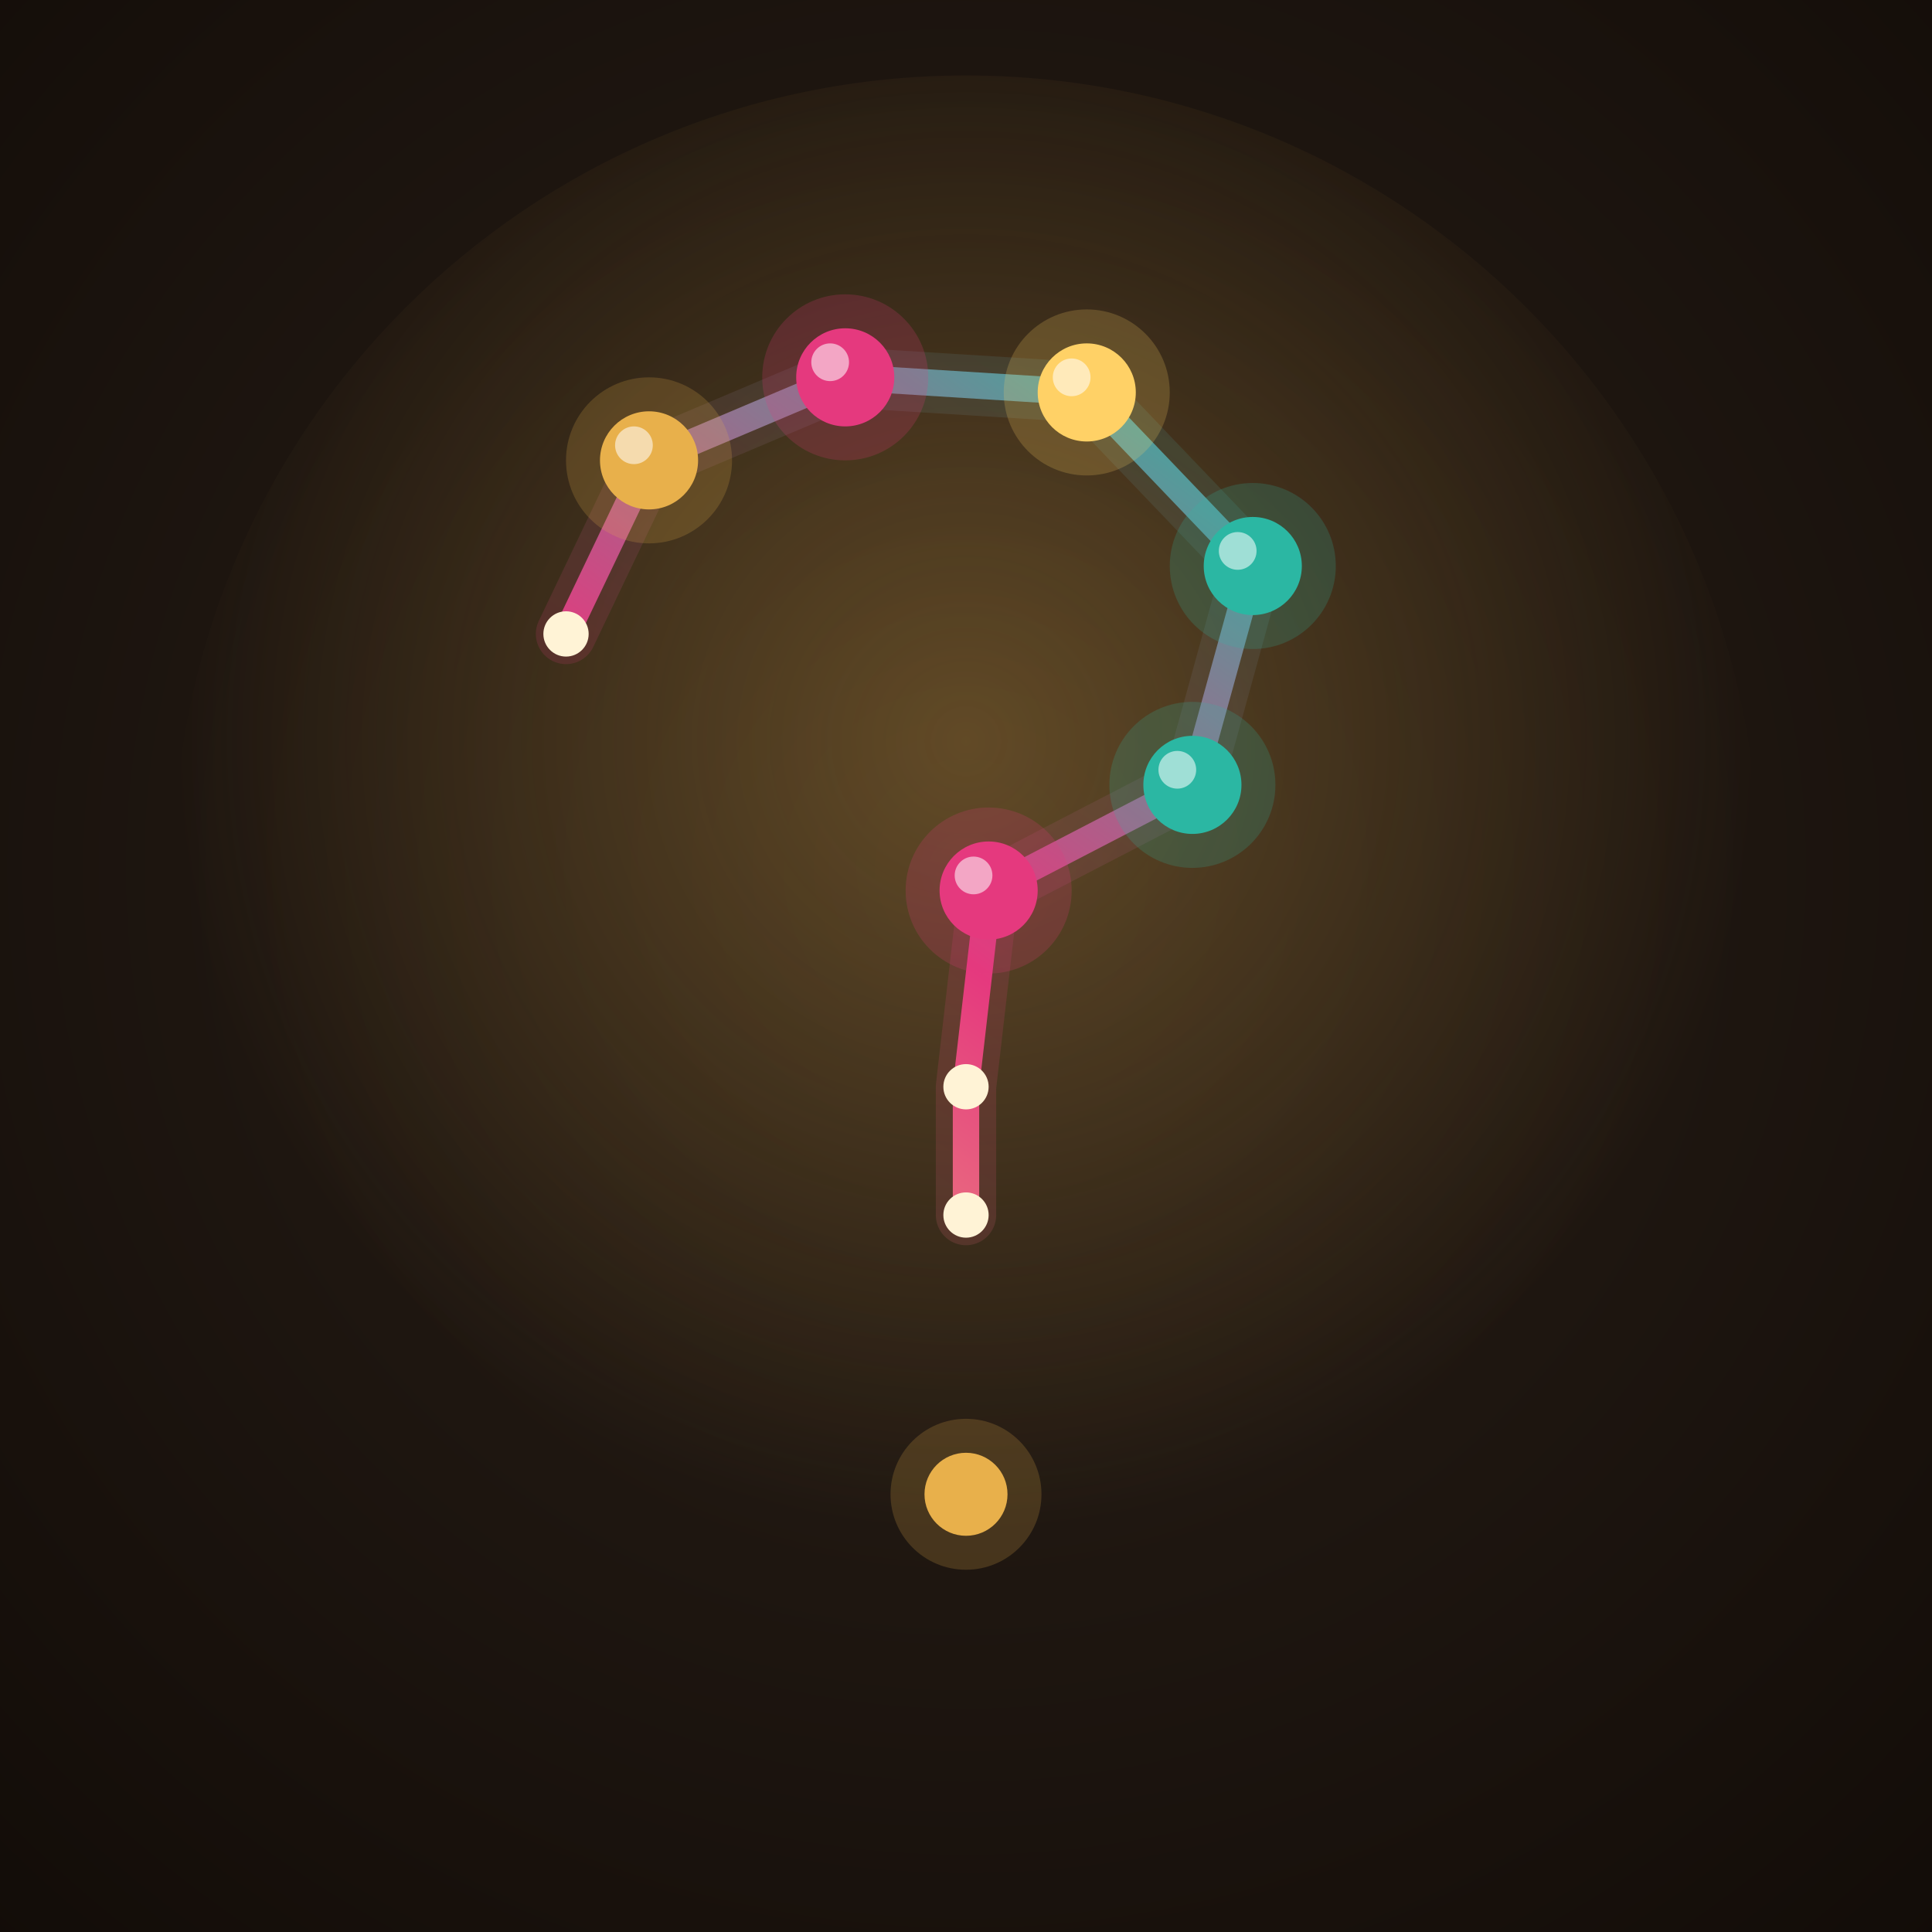
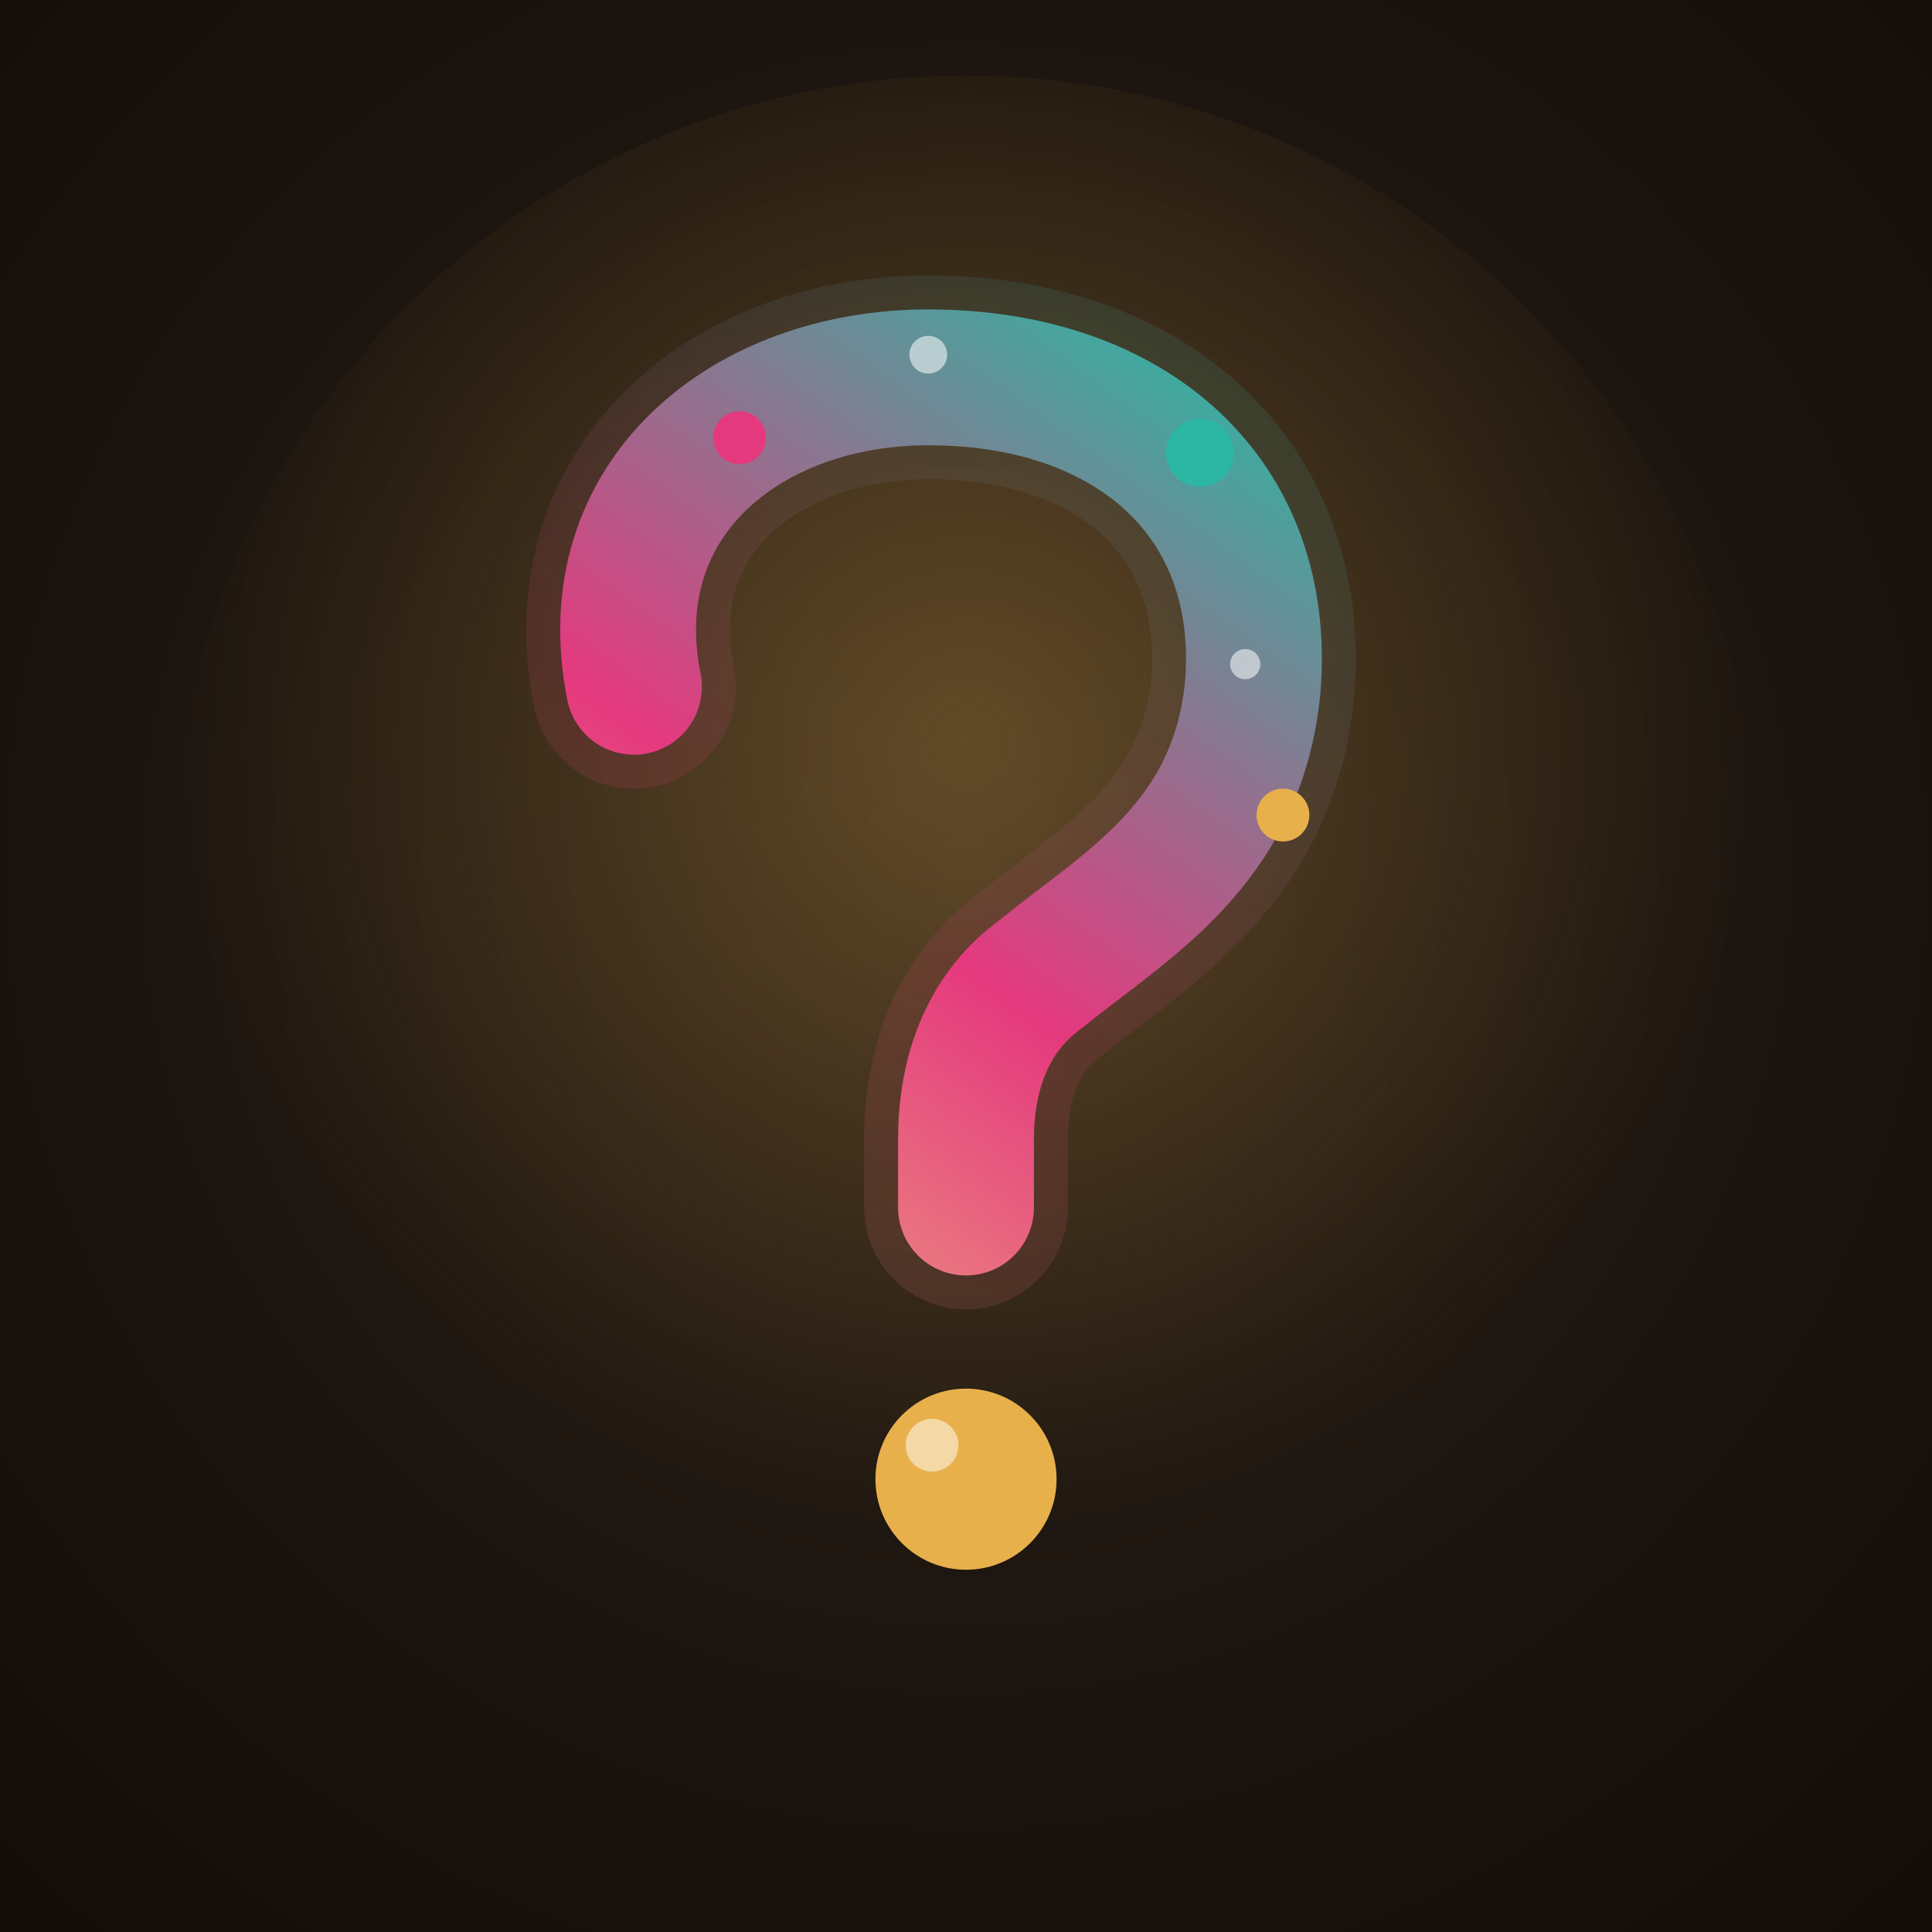
<svg xmlns="http://www.w3.org/2000/svg" viewBox="0 0 512 512" width="512" height="512" role="img" aria-label="Branch out Trivial Matters">
  <defs>
    <linearGradient id="tv-spark" gradientUnits="userSpaceOnUse" x1="150" y1="400" x2="360" y2="110">
      <stop offset="0" stop-color="#f0cf82" />
      <stop offset="0.5" stop-color="#e5397e" />
      <stop offset="1" stop-color="#2bb7a3" />
    </linearGradient>
    <radialGradient id="tv-bg" cx="0.5" cy="0.45" r="0.75">
      <stop offset="0" stop-color="#2a2018" />
      <stop offset="1" stop-color="#120c08" />
    </radialGradient>
    <radialGradient id="tv-glow" cx="0.5" cy="0.42" r="0.5">
      <stop offset="0" stop-color="#e8b04b" stop-opacity="0.30" />
      <stop offset="1" stop-color="#e8b04b" stop-opacity="0" />
    </radialGradient>
  </defs>
  <rect width="512" height="512" fill="url(#tv-bg)" />
  <circle cx="256" cy="230" r="210" fill="url(#tv-glow)" />
-   <g stroke-linecap="round" stroke-linejoin="round" fill="none" stroke="url(#tv-spark)">
-     <g stroke-width="16" opacity="0.16">
-       <path d="M150 168 L172 122 L224 100 L288 104 L332 150 L316 208 L262 236 L256 288 L256 322" />
-     </g>
-     <g stroke-width="7">
-       <path d="M150 168 L172 122 L224 100 L288 104 L332 150 L316 208 L262 236 L256 288 L256 322" />
-     </g>
+   <g fill="none" stroke="url(#tv-spark)" stroke-linecap="round" stroke-linejoin="round">
+     <path d="M168 182 C158 132 198 100 246 100 C300 100 336 132 332 182 C328 224 298 240 276 258 C262 268 256 284 256 302 L256 320" stroke-width="54" opacity="0.14" />
+     <path d="M168 182 C158 132 198 100 246 100 C300 100 336 132 332 182 C328 224 298 240 276 258 C262 268 256 284 256 302 L256 320" stroke-width="36" />
  </g>
-   <g opacity="0.20">
-     <circle cx="172" cy="122" r="22" fill="#e8b04b" />
-     <circle cx="224" cy="100" r="22" fill="#e5397e" />
-     <circle cx="288" cy="104" r="22" fill="#ffd166" />
-     <circle cx="332" cy="150" r="22" fill="#2bb7a3" />
-     <circle cx="316" cy="208" r="22" fill="#2bb7a3" />
-     <circle cx="262" cy="236" r="22" fill="#e5397e" />
-     <circle cx="256" cy="396" r="20" fill="#e8b04b" />
+   <circle cx="318" cy="120" r="9" fill="#2bb7a3" />
+   <circle cx="196" cy="116" r="7" fill="#e5397e" />
+   <circle cx="340" cy="216" r="7" fill="#e8b04b" />
+   <g fill="#ffffff" opacity="0.55">
+     <circle cx="246" cy="94" r="5" />
+     <circle cx="330" cy="176" r="4" />
  </g>
-   <g fill="#fff3d6">
-     <circle cx="150" cy="168" r="6" />
-     <circle cx="256" cy="288" r="6" />
-     <circle cx="256" cy="322" r="6" />
-   </g>
-   <circle cx="172" cy="122" r="13" fill="#e8b04b" />
-   <circle cx="224" cy="100" r="13" fill="#e5397e" />
-   <circle cx="288" cy="104" r="13" fill="#ffd166" />
-   <circle cx="332" cy="150" r="13" fill="#2bb7a3" />
-   <circle cx="316" cy="208" r="13" fill="#2bb7a3" />
-   <circle cx="262" cy="236" r="13" fill="#e5397e" />
-   <g fill="#ffffff" opacity="0.55">
-     <circle cx="168" cy="118" r="5" />
-     <circle cx="220" cy="96" r="5" />
-     <circle cx="284" cy="100" r="5" />
-     <circle cx="328" cy="146" r="5" />
-     <circle cx="312" cy="204" r="5" />
-     <circle cx="258" cy="232" r="5" />
-   </g>
-   <circle cx="256" cy="396" r="11" fill="#e8b04b" />
+   <circle cx="256" cy="392" r="24" fill="#e8b04b" />
+   <circle cx="247" cy="383" r="7" fill="#ffffff" opacity="0.5" />
</svg>
